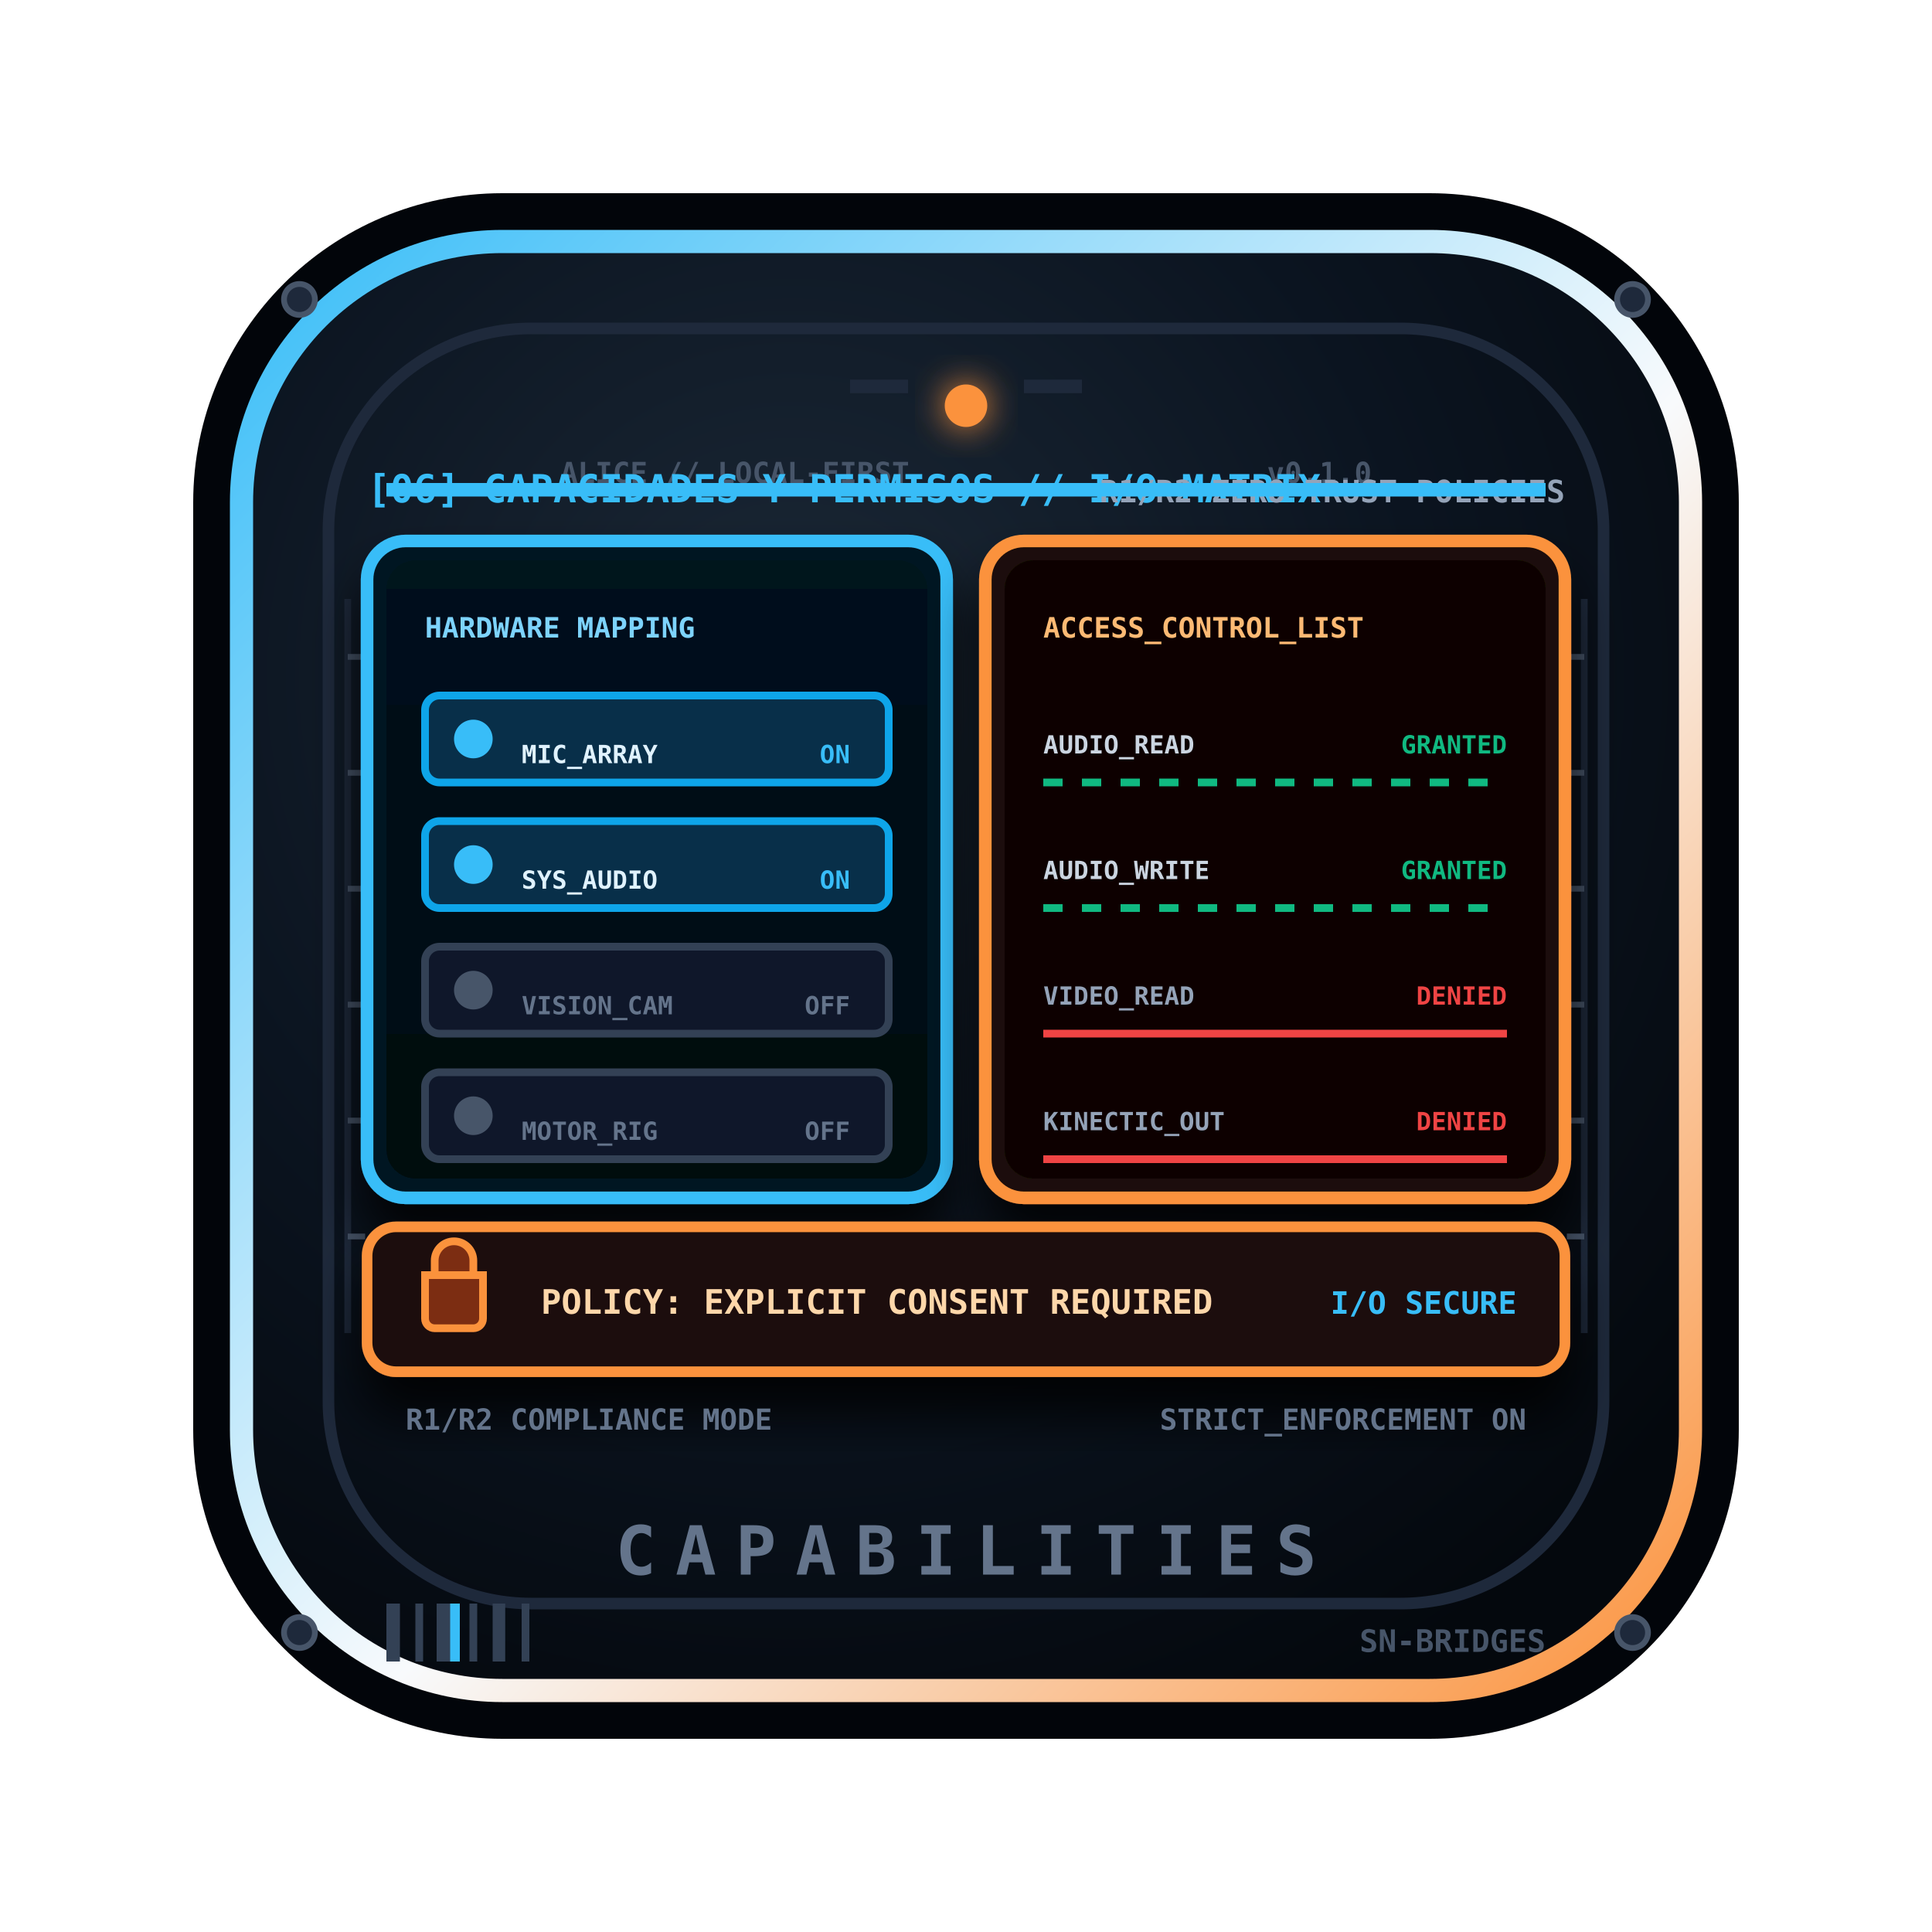
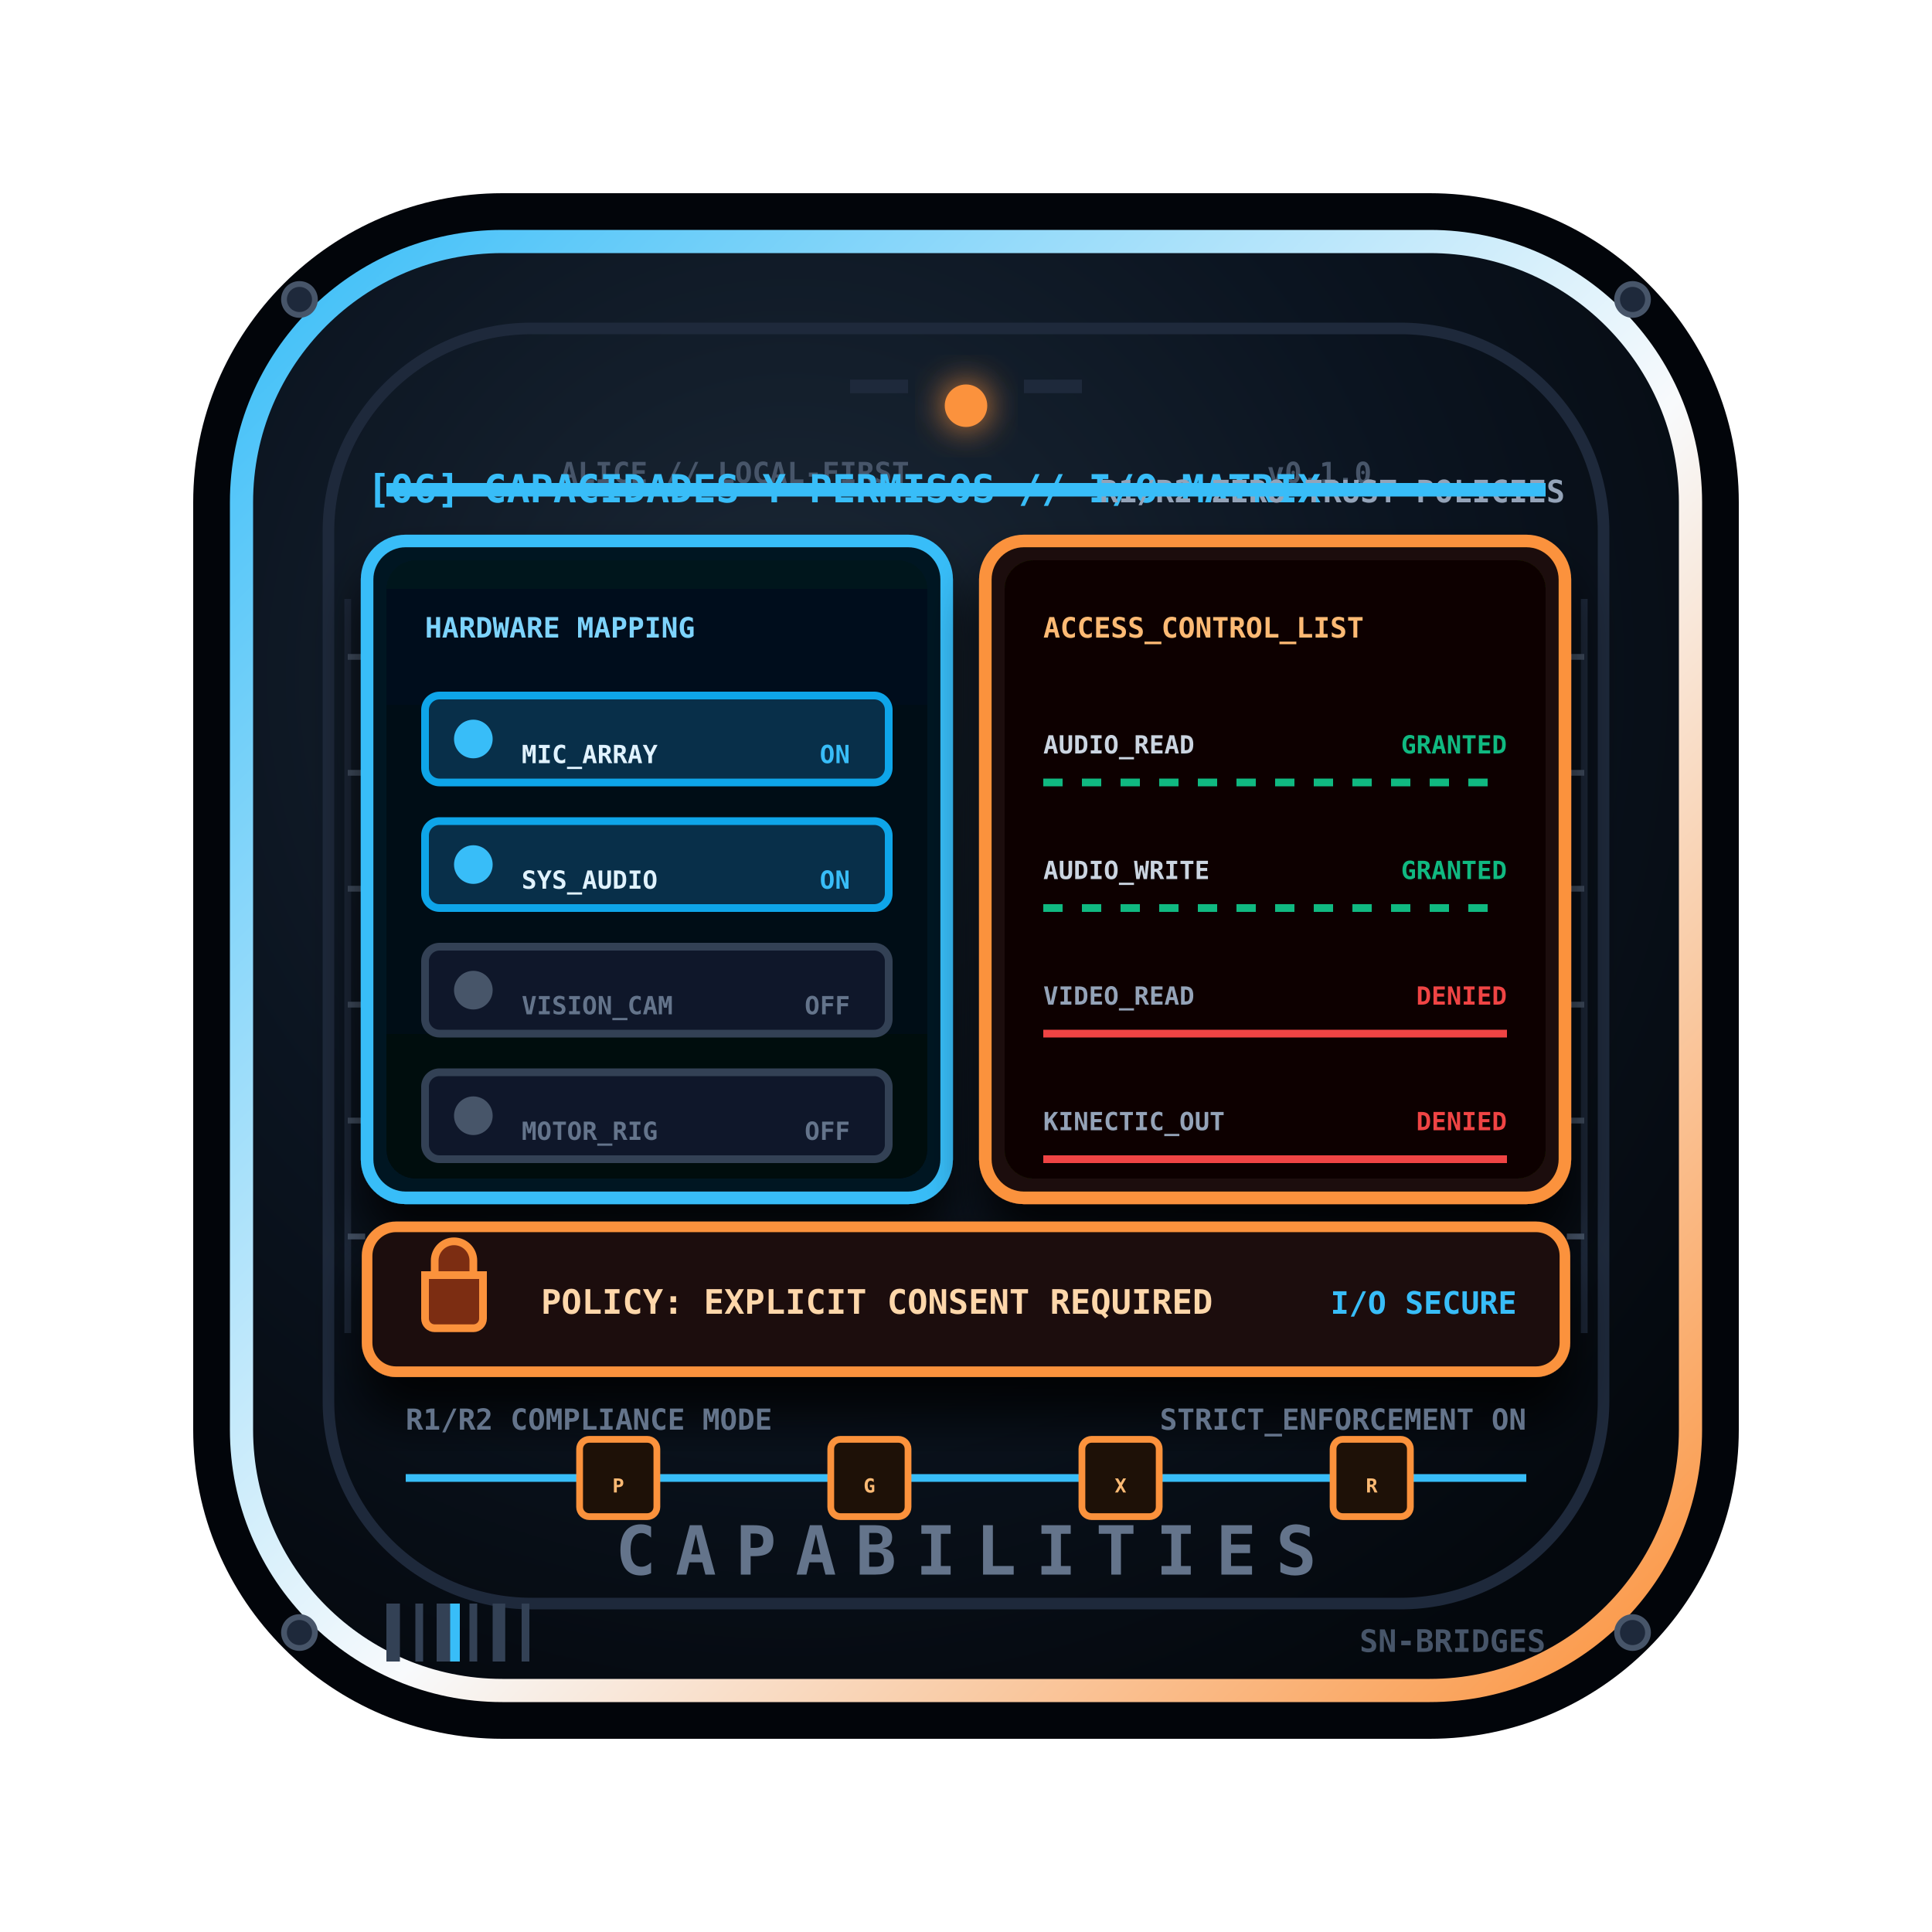
<svg xmlns="http://www.w3.org/2000/svg" viewBox="0 0 200 200" role="img" aria-label="Capacidades y permisos">
  <style>
    .bridges-dash{animation:bridgesDash 2.8s linear infinite}.bridges-blink{animation:bridgesBlink 1.6s steps(2,end) infinite}.bridges-blink2{animation:bridgesBlink 2.3s steps(2,end) .5s infinite}.bridges-scan{animation:bridgesScan 4.2s ease-in-out infinite}.bridges-spin{transform-box:fill-box;transform-origin:50% 50%;animation:bridgesSpin 16s linear infinite}
    @keyframes bridgesDash{to{stroke-dashoffset:-26}}@keyframes bridgesBlink{50%{opacity:.25}}
    @keyframes bridgesScan{0%,100%{y:50px;opacity:.06}50%{y:140px;opacity:.4}}
    @keyframes bridgesSpin{to{transform:rotate(360deg)}}
    @media(prefers-reduced-motion:reduce){.bridges-dash,.bridges-blink,.bridges-blink2,.bridges-scan,.bridges-spin{animation:none}}
  </style>
  <defs>
    <radialGradient id="bridges-plate" cx="38%" cy="30%" r="80%">
      <stop stop-color="#1b2836" />
      <stop offset=".55" stop-color="#0b1420" />
      <stop offset="1" stop-color="#04080d" />
    </radialGradient>
    <linearGradient id="bridges-ga" x1="0" y1="0" x2="1" y2="1">
      <stop stop-color="#38bdf8" />
      <stop offset=".55" stop-color="#f8fafc" />
      <stop offset="1" stop-color="#fb923c" />
    </linearGradient>
    <linearGradient id="bridges-gb" x1="0" x2="1">
      <stop stop-color="#fb923c" />
      <stop offset="1" stop-color="#38bdf8" />
    </linearGradient>
    <linearGradient id="bridges-metal" x1="0" y1="0" x2="1" y2="1">
      <stop stop-color="#94a3b8" />
      <stop offset=".35" stop-color="#334155" />
      <stop offset=".7" stop-color="#111827" />
      <stop offset="1" stop-color="#020617" />
    </linearGradient>
    <linearGradient id="bridges-screen-bg" x1="0" y1="0" x2="0" y2="1">
      <stop stop-color="#06121d" />
      <stop offset="1" stop-color="#02070e" />
    </linearGradient>
    <radialGradient id="bridges-halo">
      <stop stop-color="#fff" />
      <stop offset=".2" stop-color="#38bdf8" />
      <stop offset=".7" stop-color="#fb923c" />
      <stop offset="1" stop-color="#07111d" />
    </radialGradient>
    <filter id="bridges-shadow" x="-45%" y="-45%" width="190%" height="200%">
      <feDropShadow dx="0" dy="4" stdDeviation="2.6" flood-color="#000" flood-opacity=".85" />
    </filter>
    <filter id="bridges-glow" x="-70%" y="-70%" width="240%" height="240%">
      <feGaussianBlur stdDeviation="1.8" result="b" />
      <feMerge>
        <feMergeNode in="b" />
        <feMergeNode in="SourceGraphic" />
      </feMerge>
    </filter>
  </defs>
  <rect x="20" y="20" width="160" height="160" rx="32" fill="#02050a" />
  <rect x="25" y="25" width="150" height="150" rx="27" fill="url(#bridges-plate)" stroke="url(#bridges-ga)" stroke-width="2.4" />
  <rect x="34" y="34" width="132" height="132" rx="21" fill="none" stroke="#1e293b" stroke-width="1.2" />
  <g fill="#1e293b" stroke="#475569" stroke-width=".6">
    <circle cx="31" cy="31" r="1.6" />
    <circle cx="169" cy="31" r="1.6" />
    <circle cx="31" cy="169" r="1.6" />
    <circle cx="169" cy="169" r="1.6" />
  </g>
  <path d="M88 40h6M106 40h6" stroke="#1e293b" stroke-width="1.4" />
  <g font-family="Consolas,monospace" font-weight="900">
    <text x="58" y="50" fill="#475569" font-size="3">ALICE // LOCAL-FIRST</text>
    <text x="142" y="50" fill="#475569" font-size="3" text-anchor="end">v0.1.0</text>
  </g>
  <path d="M36 62v76M164 62v76" stroke="#1e293b" stroke-width=".7" />
  <path d="M36 68h2.5M36 80h1.8M36 92h2.5M36 104h1.8M36 116h2.5M36 128h1.8M164 68h-2.5M164 80h-1.8M164 92h-2.5M164 104h-1.8M164 116h-2.5M164 128h-1.8" stroke="#475569" stroke-width=".6" />
  <circle class="bridges-blink" cx="100" cy="42" r="2.2" fill="#fb923c" filter="url(#bridges-glow)" />
  <g font-family="Consolas,monospace" font-weight="900">
    <text x="38" y="52" fill="#38bdf8" font-size="4">[06] CAPACIDADES Y PERMISOS // I/O MATRIX</text>
    <text x="162" y="52" fill="#94a3b8" font-size="3.2" text-anchor="end">R1/R2 ZERO-TRUST POLICIES</text>
  </g>
  <g filter="url(#bridges-shadow)">
    <rect x="38" y="56" width="60" height="68" rx="4" fill="#061924" stroke="#38bdf8" stroke-width="1.3" />
    <rect x="40" y="58" width="56" height="64" rx="3" fill="url(#bridges-screen-bg)" />
  </g>
  <g font-family="Consolas,monospace" font-weight="900">
    <text x="44" y="66" fill="#7dd3fc" font-size="2.9">HARDWARE MAPPING</text>
  </g>
  <g font-family="Consolas,monospace" font-weight="900" font-size="2.6">
    <rect x="44" y="72" width="48" height="9" rx="1.5" fill="#082f49" stroke="#0ea5e9" stroke-width=".8" />
    <circle cx="49" cy="76.5" r="2" fill="#38bdf8" class="bridges-blink" />
    <text x="54" y="79" fill="#e0f2fe">MIC_ARRAY</text>
    <text x="88" y="79" fill="#38bdf8" text-anchor="end">ON</text>
  </g>
  <g font-family="Consolas,monospace" font-weight="900" font-size="2.6">
    <rect x="44" y="85" width="48" height="9" rx="1.5" fill="#082f49" stroke="#0ea5e9" stroke-width=".8" />
    <circle cx="49" cy="89.5" r="2" fill="#38bdf8" />
    <text x="54" y="92" fill="#e0f2fe">SYS_AUDIO</text>
    <text x="88" y="92" fill="#38bdf8" text-anchor="end">ON</text>
  </g>
  <g font-family="Consolas,monospace" font-weight="900" font-size="2.6">
    <rect x="44" y="98" width="48" height="9" rx="1.5" fill="#0f172a" stroke="#334155" stroke-width=".8" />
    <circle cx="49" cy="102.5" r="2" fill="#475569" />
    <text x="54" y="105" fill="#64748b">VISION_CAM</text>
    <text x="88" y="105" fill="#64748b" text-anchor="end">OFF</text>
  </g>
  <g font-family="Consolas,monospace" font-weight="900" font-size="2.6">
    <rect x="44" y="111" width="48" height="9" rx="1.5" fill="#0f172a" stroke="#334155" stroke-width=".8" />
    <circle cx="49" cy="115.5" r="2" fill="#475569" />
    <text x="54" y="118" fill="#64748b">MOTOR_RIG</text>
    <text x="88" y="118" fill="#64748b" text-anchor="end">OFF</text>
  </g>
  <g filter="url(#bridges-shadow)">
    <rect x="102" y="56" width="60" height="68" rx="4" fill="#1e1107" stroke="#fb923c" stroke-width="1.3" />
    <rect x="104" y="58" width="56" height="64" rx="3" fill="#0a0502" />
  </g>
  <g font-family="Consolas,monospace" font-weight="900">
    <text x="108" y="66" fill="#fdba74" font-size="2.9">ACCESS_CONTROL_LIST</text>
  </g>
  <g font-family="Consolas,monospace" font-weight="900" font-size="2.6">
    <text x="108" y="78" fill="#cbd5e1">AUDIO_READ</text>
    <text x="156" y="78" fill="#10b981" text-anchor="end">GRANTED</text>
    <path class="bridges-dash" d="M108 81h48" stroke="#10b981" stroke-dasharray="2 2" stroke-width=".8" />
  </g>
  <g font-family="Consolas,monospace" font-weight="900" font-size="2.6">
    <text x="108" y="91" fill="#cbd5e1">AUDIO_WRITE</text>
    <text x="156" y="91" fill="#10b981" text-anchor="end">GRANTED</text>
    <path class="bridges-dash" d="M108 94h48" stroke="#10b981" stroke-dasharray="2 2" stroke-width=".8" />
  </g>
  <g font-family="Consolas,monospace" font-weight="900" font-size="2.6">
    <text x="108" y="104" fill="#94a3b8">VIDEO_READ</text>
    <text x="156" y="104" fill="#ef4444" text-anchor="end">DENIED</text>
    <path d="M108 107h48" stroke="#ef4444" stroke-width=".8" />
  </g>
  <g font-family="Consolas,monospace" font-weight="900" font-size="2.6">
    <text x="108" y="117" fill="#94a3b8">KINECTIC_OUT</text>
    <text x="156" y="117" fill="#ef4444" text-anchor="end">DENIED</text>
    <path d="M108 120h48" stroke="#ef4444" stroke-width=".8" />
  </g>
  <g filter="url(#bridges-shadow)">
    <rect x="38" y="127" width="124" height="15" rx="3" fill="#1e1107" stroke="#fb923c" stroke-width="1.1" />
  </g>
  <path d="M49 132v-1.5a2 2 0 0 0-4 0V132m-1 0h6v4.5a1 1 0 0 1-1 1h-4a1 1 0 0 1-1-1Z" fill="#7c2d12" stroke="#fb923c" stroke-width=".8" />
  <g font-family="Consolas,monospace" font-weight="900">
    <text x="56" y="136" fill="#fed7aa" font-size="3.5">POLICY: EXPLICIT CONSENT REQUIRED</text>
    <text x="157" y="136" fill="#38bdf8" font-size="3.2" text-anchor="end">I/O SECURE</text>
    <text x="42" y="148" fill="#64748b" font-size="3">R1/R2 COMPLIANCE MODE</text>
    <text x="158" y="148" fill="#64748b" font-size="3" text-anchor="end">STRICT_ENFORCEMENT ON</text>
  </g>
+   <g aria-label="Puertos gobernados" font-family="Consolas,monospace" font-weight="900">
+     <path d="M42 153h18m8 0h18m8 0h18m8 0h18m8 0h12" stroke="#38bdf8" stroke-width=".8" />
+     <g fill="#1e1107" stroke="#fb923c" stroke-width=".7">
+       <rect x="60" y="149" width="8" height="8" rx="1" />
+       <rect x="86" y="149" width="8" height="8" rx="1" />
+       <rect x="112" y="149" width="8" height="8" rx="1" />
+       <rect x="138" y="149" width="8" height="8" rx="1" />
+     </g>
+     <text x="64" y="154.5" fill="#fdba74" font-size="2" text-anchor="middle">P</text>
+     <text x="90" y="154.5" fill="#fdba74" font-size="2" text-anchor="middle">G</text>
+     <text x="116" y="154.5" fill="#fdba74" font-size="2" text-anchor="middle">X</text>
+     <text x="142" y="154.5" fill="#fdba74" font-size="2" text-anchor="middle">R</text>
+   </g>
  <rect class="bridges-scan" x="40" y="50" width="120" height="1.4" fill="#38bdf8" />
  <g fill="#334155">
    <rect x="40" y="166" width="1.4" height="6" />
    <rect x="43" y="166" width=".8" height="6" />
    <rect x="45.2" y="166" width="1.8" height="6" />
    <rect x="48.6" y="166" width=".8" height="6" />
    <rect x="51" y="166" width="1.3" height="6" />
    <rect x="54" y="166" width=".8" height="6" />
  </g>
  <rect x="46.6" y="166" width="1" height="6" fill="#38bdf8" />
  <g font-family="Consolas,monospace" font-weight="900">
    <text x="160" y="171" fill="#475569" font-size="3.2" text-anchor="end">SN-BRIDGES</text>
  </g>
  <g font-family="Consolas,monospace" font-weight="900">
    <text x="100" y="163" fill="#64748b" font-size="7" text-anchor="middle" letter-spacing="2">CAPABILITIES</text>
  </g>
</svg>
